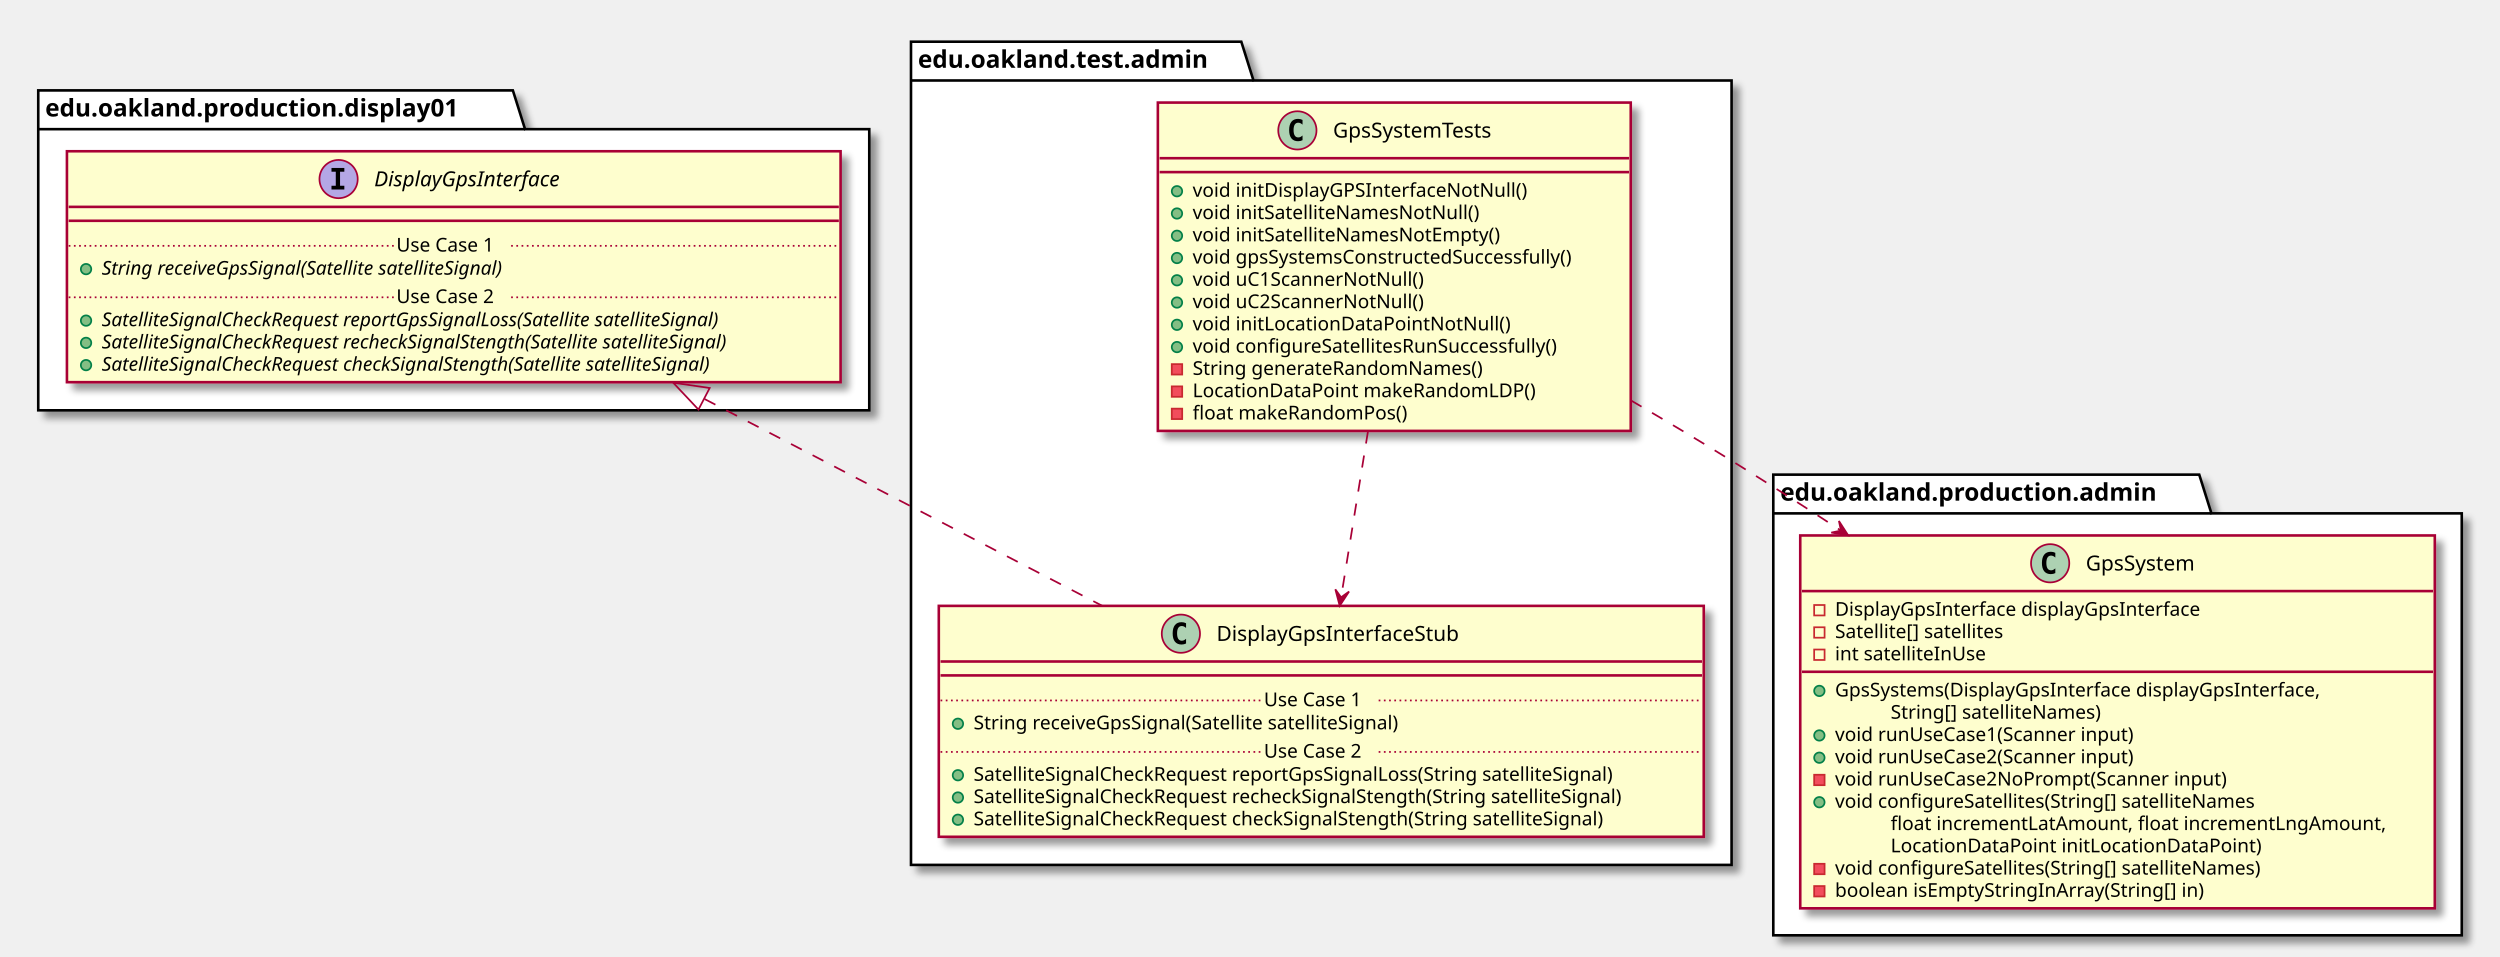
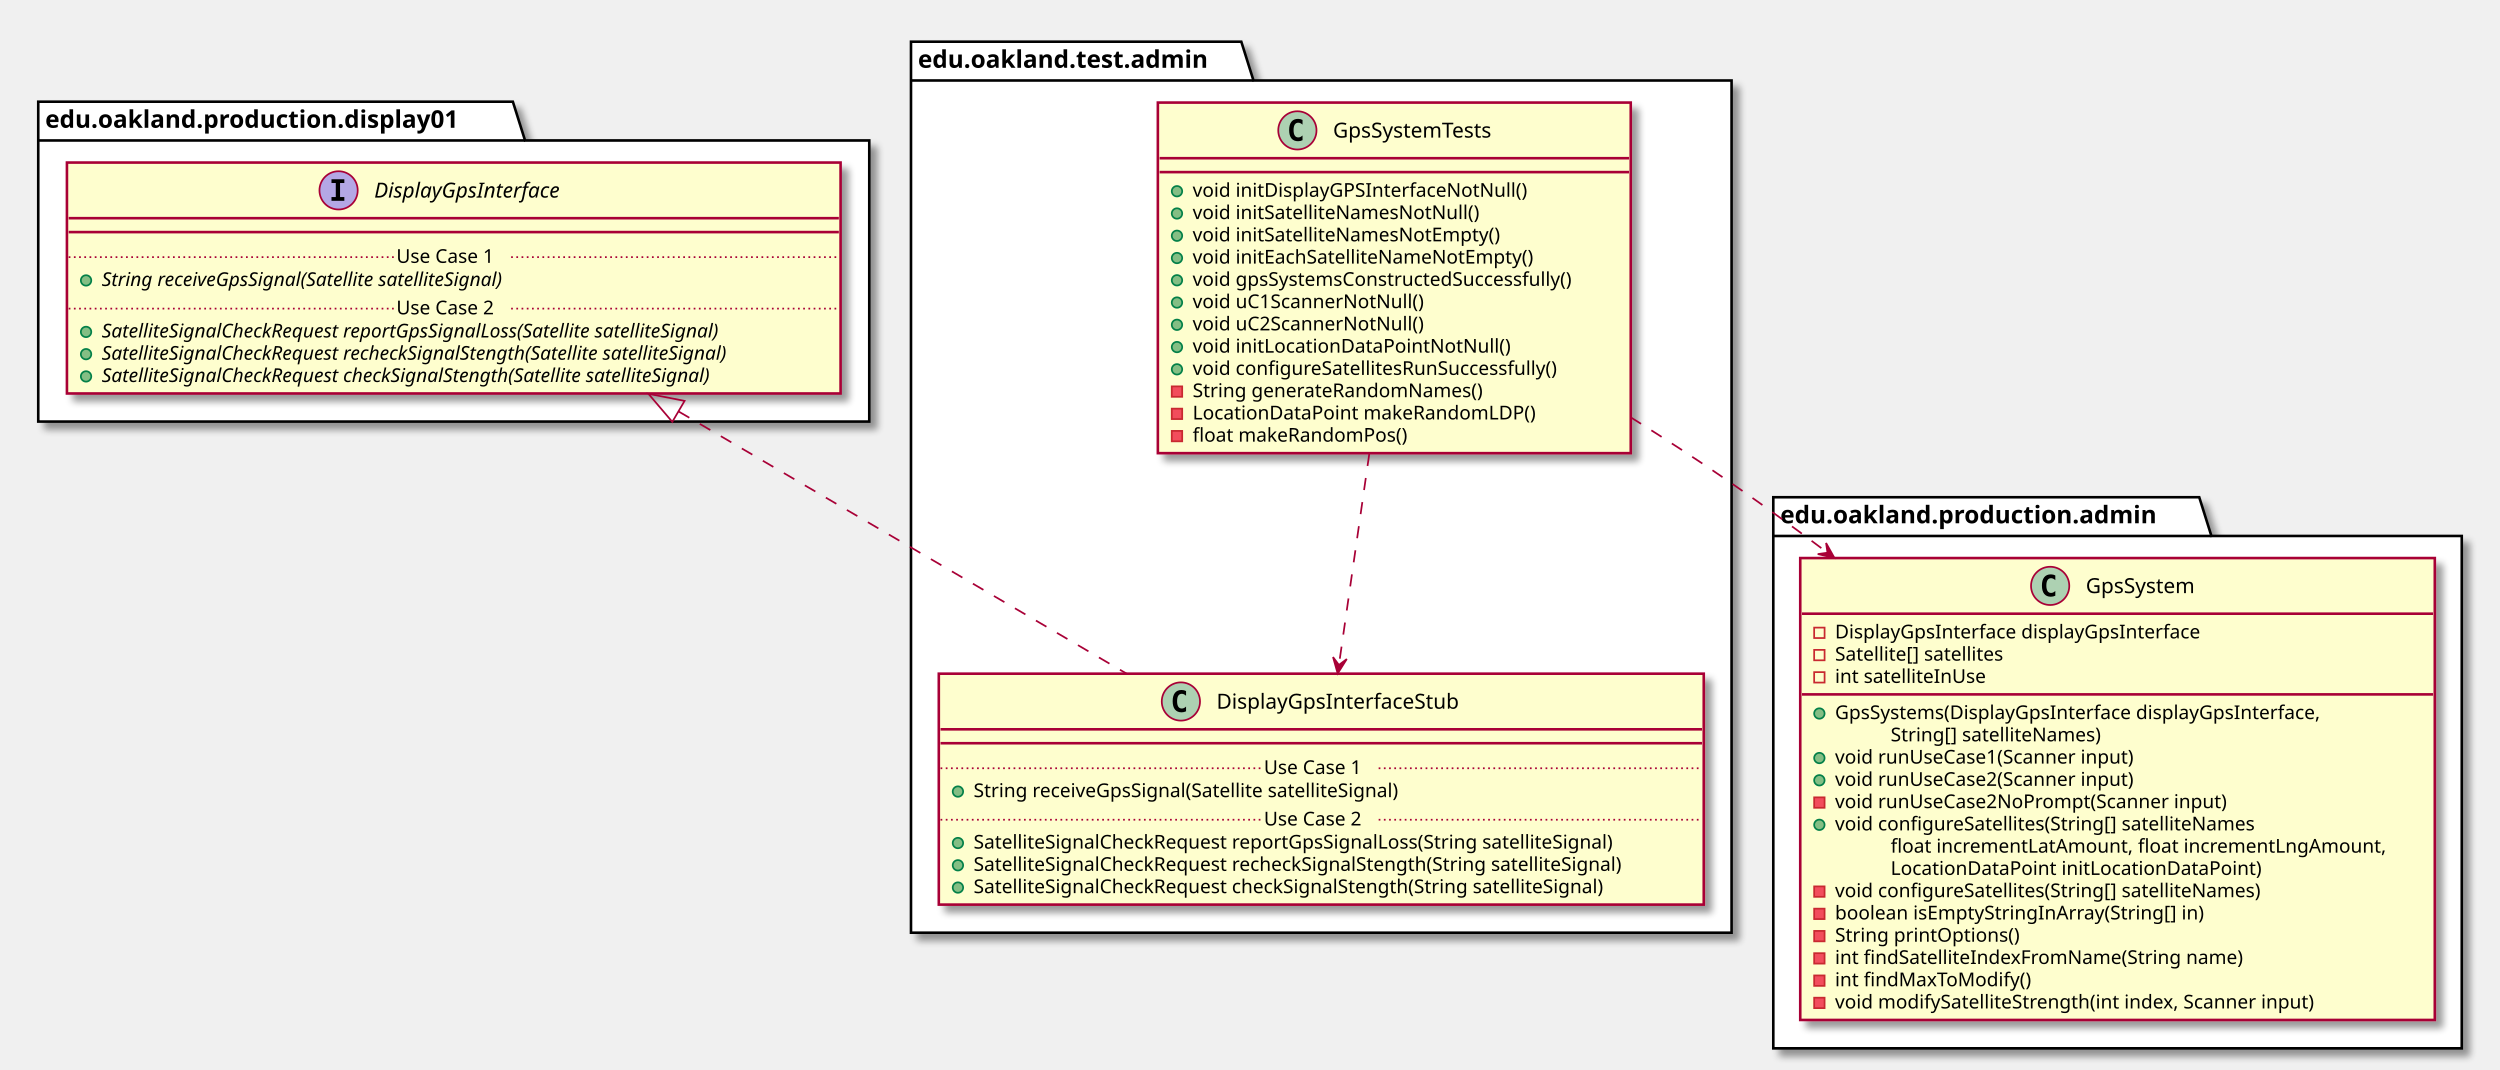
- <svg xmlns="http://www.w3.org/2000/svg" contentScriptType="application/ecmascript" contentStyleType="text/css" height="550px" preserveAspectRatio="none" style="width:1438px;height:550px;" version="1.1" viewBox="0 0 1438 550" width="1438px" zoomAndPan="magnify">
+ <svg xmlns="http://www.w3.org/2000/svg" contentScriptType="application/ecmascript" contentStyleType="text/css" height="615px" preserveAspectRatio="none" style="width:1438px;height:615px;" version="1.1" viewBox="0 0 1438 615" width="1438px" zoomAndPan="magnify">
  <defs>
-     <filter height="300%" id="fiamt1im0dcpq" width="300%" x="-1" y="-1">
+     <filter height="300%" id="f1kbd7xemmfe30" width="300%" x="-1" y="-1">
      <feGaussianBlur result="blurOut" stdDeviation="2.0" />
      <feColorMatrix in="blurOut" result="blurOut2" type="matrix" values="0 0 0 0 0 0 0 0 0 0 0 0 0 0 0 0 0 0 .4 0" />
      <feOffset dx="4.0" dy="4.0" in="blurOut2" result="blurOut3" />
      <feBlend in="SourceGraphic" in2="blurOut3" mode="normal" />
    </filter>
  </defs>
  <g>
-     <polygon fill="#FFFFFF" filter="url(#fiamt1im0dcpq)" points="524,24,714,24,721,46.297,996,46.297,996,497.5,524,497.5,524,24" style="stroke: #000000; stroke-width: 1.5;" />
+     <polygon fill="#FFFFFF" filter="url(#f1kbd7xemmfe30)" points="524,24,714,24,721,46.297,996,46.297,996,536.5,524,536.5,524,24" style="stroke: #000000; stroke-width: 1.5;" />
    <line style="stroke: #000000; stroke-width: 1.5;" x1="524" x2="721" y1="46.297" y2="46.297" />
    <text fill="#000000" font-family="sans-serif" font-size="14" font-weight="bold" lengthAdjust="spacingAndGlyphs" textLength="184" x="528" y="38.995">edu.oakland.test.admin</text>
-     <polygon fill="#FFFFFF" filter="url(#fiamt1im0dcpq)" points="22,52,295,52,302,74.297,500,74.297,500,236,22,236,22,52" style="stroke: #000000; stroke-width: 1.5;" />
-     <line style="stroke: #000000; stroke-width: 1.5;" x1="22" x2="302" y1="74.297" y2="74.297" />
-     <text fill="#000000" font-family="sans-serif" font-size="14" font-weight="bold" lengthAdjust="spacingAndGlyphs" textLength="267" x="26" y="66.995">edu.oakland.production.display01</text>
-     <polygon fill="#FFFFFF" filter="url(#fiamt1im0dcpq)" points="1020,273,1265,273,1272,295.297,1416,295.297,1416,538,1020,538,1020,273" style="stroke: #000000; stroke-width: 1.5;" />
-     <line style="stroke: #000000; stroke-width: 1.5;" x1="1020" x2="1272" y1="295.297" y2="295.297" />
-     <text fill="#000000" font-family="sans-serif" font-size="14" font-weight="bold" lengthAdjust="spacingAndGlyphs" textLength="239" x="1024" y="287.995">edu.oakland.production.admin</text>
-     <rect fill="#FEFECE" filter="url(#fiamt1im0dcpq)" height="188.852" id="GpsSystemTests" style="stroke: #A80036; stroke-width: 1.5;" width="272" x="666" y="59" />
+     <polygon fill="#FFFFFF" filter="url(#f1kbd7xemmfe30)" points="22,58.5,295,58.5,302,80.797,500,80.797,500,242.5,22,242.5,22,58.5" style="stroke: #000000; stroke-width: 1.5;" />
+     <line style="stroke: #000000; stroke-width: 1.5;" x1="22" x2="302" y1="80.797" y2="80.797" />
+     <text fill="#000000" font-family="sans-serif" font-size="14" font-weight="bold" lengthAdjust="spacingAndGlyphs" textLength="267" x="26" y="73.495">edu.oakland.production.display01</text>
+     <polygon fill="#FFFFFF" filter="url(#f1kbd7xemmfe30)" points="1020,286,1265,286,1272,308.297,1416,308.297,1416,603,1020,603,1020,286" style="stroke: #000000; stroke-width: 1.5;" />
+     <line style="stroke: #000000; stroke-width: 1.5;" x1="1020" x2="1272" y1="308.297" y2="308.297" />
+     <text fill="#000000" font-family="sans-serif" font-size="14" font-weight="bold" lengthAdjust="spacingAndGlyphs" textLength="239" x="1024" y="300.995">edu.oakland.production.admin</text>
+     <rect fill="#FEFECE" filter="url(#f1kbd7xemmfe30)" height="201.656" id="GpsSystemTests" style="stroke: #A80036; stroke-width: 1.5;" width="272" x="666" y="59" />
    <ellipse cx="746.25" cy="75" fill="#ADD1B2" rx="11" ry="11" style="stroke: #A80036; stroke-width: 1.0;" />
    <path d="M749.219,80.641 Q748.641,80.938 748,81.078 Q747.359,81.234 746.656,81.234 Q744.156,81.234 742.828,79.594 Q741.516,77.938 741.516,74.812 Q741.516,71.688 742.828,70.031 Q744.156,68.375 746.656,68.375 Q747.359,68.375 748,68.531 Q748.656,68.688 749.219,68.984 L749.219,71.703 Q748.594,71.125 748,70.859 Q747.406,70.578 746.781,70.578 Q745.438,70.578 744.75,71.656 Q744.062,72.719 744.062,74.812 Q744.062,76.906 744.75,77.984 Q745.438,79.047 746.781,79.047 Q747.406,79.047 748,78.781 Q748.594,78.5 749.219,77.922 L749.219,80.641 Z " />
    <text fill="#000000" font-family="sans-serif" font-size="12" lengthAdjust="spacingAndGlyphs" textLength="103" x="766.75" y="79.154">GpsSystemTests</text>
    <line style="stroke: #A80036; stroke-width: 1.5;" x1="667" x2="937" y1="91" y2="91" />
    <line style="stroke: #A80036; stroke-width: 1.5;" x1="667" x2="937" y1="99" y2="99" />
    <ellipse cx="677" cy="110" fill="#84BE84" rx="3" ry="3" style="stroke: #038048; stroke-width: 1.0;" />
    <text fill="#000000" font-family="sans-serif" font-size="11" lengthAdjust="spacingAndGlyphs" textLength="207" x="686" y="113.21">void initDisplayGPSInterfaceNotNull()</text>
    <ellipse cx="677" cy="122.805" fill="#84BE84" rx="3" ry="3" style="stroke: #038048; stroke-width: 1.0;" />
    <text fill="#000000" font-family="sans-serif" font-size="11" lengthAdjust="spacingAndGlyphs" textLength="178" x="686" y="126.015">void initSatelliteNamesNotNull()</text>
    <ellipse cx="677" cy="135.609" fill="#84BE84" rx="3" ry="3" style="stroke: #038048; stroke-width: 1.0;" />
    <text fill="#000000" font-family="sans-serif" font-size="11" lengthAdjust="spacingAndGlyphs" textLength="192" x="686" y="138.82">void initSatelliteNamesNotEmpty()</text>
    <ellipse cx="677" cy="148.414" fill="#84BE84" rx="3" ry="3" style="stroke: #038048; stroke-width: 1.0;" />
-     <text fill="#000000" font-family="sans-serif" font-size="11" lengthAdjust="spacingAndGlyphs" textLength="246" x="686" y="151.625">void gpsSystemsConstructedSuccessfully()</text>
+     <text fill="#000000" font-family="sans-serif" font-size="11" lengthAdjust="spacingAndGlyphs" textLength="212" x="686" y="151.625">void initEachSatelliteNameNotEmpty()</text>
    <ellipse cx="677" cy="161.219" fill="#84BE84" rx="3" ry="3" style="stroke: #038048; stroke-width: 1.0;" />
-     <text fill="#000000" font-family="sans-serif" font-size="11" lengthAdjust="spacingAndGlyphs" textLength="144" x="686" y="164.429">void uC1ScannerNotNull()</text>
+     <text fill="#000000" font-family="sans-serif" font-size="11" lengthAdjust="spacingAndGlyphs" textLength="246" x="686" y="164.429">void gpsSystemsConstructedSuccessfully()</text>
    <ellipse cx="677" cy="174.023" fill="#84BE84" rx="3" ry="3" style="stroke: #038048; stroke-width: 1.0;" />
-     <text fill="#000000" font-family="sans-serif" font-size="11" lengthAdjust="spacingAndGlyphs" textLength="144" x="686" y="177.234">void uC2ScannerNotNull()</text>
+     <text fill="#000000" font-family="sans-serif" font-size="11" lengthAdjust="spacingAndGlyphs" textLength="144" x="686" y="177.234">void uC1ScannerNotNull()</text>
    <ellipse cx="677" cy="186.828" fill="#84BE84" rx="3" ry="3" style="stroke: #038048; stroke-width: 1.0;" />
-     <text fill="#000000" font-family="sans-serif" font-size="11" lengthAdjust="spacingAndGlyphs" textLength="193" x="686" y="190.039">void initLocationDataPointNotNull()</text>
+     <text fill="#000000" font-family="sans-serif" font-size="11" lengthAdjust="spacingAndGlyphs" textLength="144" x="686" y="190.039">void uC2ScannerNotNull()</text>
    <ellipse cx="677" cy="199.633" fill="#84BE84" rx="3" ry="3" style="stroke: #038048; stroke-width: 1.0;" />
-     <text fill="#000000" font-family="sans-serif" font-size="11" lengthAdjust="spacingAndGlyphs" textLength="233" x="686" y="202.843">void configureSatellitesRunSuccessfully()</text>
-     <rect fill="#F24D5C" height="6" style="stroke: #C82930; stroke-width: 1.0;" width="6" x="674" y="209.438" />
-     <text fill="#000000" font-family="sans-serif" font-size="11" lengthAdjust="spacingAndGlyphs" textLength="183" x="686" y="215.648">String generateRandomNames()</text>
+     <text fill="#000000" font-family="sans-serif" font-size="11" lengthAdjust="spacingAndGlyphs" textLength="193" x="686" y="202.843">void initLocationDataPointNotNull()</text>
+     <ellipse cx="677" cy="212.438" fill="#84BE84" rx="3" ry="3" style="stroke: #038048; stroke-width: 1.0;" />
+     <text fill="#000000" font-family="sans-serif" font-size="11" lengthAdjust="spacingAndGlyphs" textLength="233" x="686" y="215.648">void configureSatellitesRunSuccessfully()</text>
    <rect fill="#F24D5C" height="6" style="stroke: #C82930; stroke-width: 1.0;" width="6" x="674" y="222.242" />
-     <text fill="#000000" font-family="sans-serif" font-size="11" lengthAdjust="spacingAndGlyphs" textLength="211" x="686" y="228.453">LocationDataPoint makeRandomLDP()</text>
+     <text fill="#000000" font-family="sans-serif" font-size="11" lengthAdjust="spacingAndGlyphs" textLength="183" x="686" y="228.453">String generateRandomNames()</text>
    <rect fill="#F24D5C" height="6" style="stroke: #C82930; stroke-width: 1.0;" width="6" x="674" y="235.047" />
-     <text fill="#000000" font-family="sans-serif" font-size="11" lengthAdjust="spacingAndGlyphs" textLength="135" x="686" y="241.257">float makeRandomPos()</text>
-     <rect fill="#FEFECE" filter="url(#fiamt1im0dcpq)" height="132.828" id="DisplayGpsInterfaceStub" style="stroke: #A80036; stroke-width: 1.5;" width="440" x="540" y="348.5" />
-     <ellipse cx="679.25" cy="364.5" fill="#ADD1B2" rx="11" ry="11" style="stroke: #A80036; stroke-width: 1.0;" />
-     <path d="M682.219,370.141 Q681.641,370.438 681,370.578 Q680.359,370.734 679.656,370.734 Q677.156,370.734 675.828,369.094 Q674.516,367.438 674.516,364.312 Q674.516,361.188 675.828,359.531 Q677.156,357.875 679.656,357.875 Q680.359,357.875 681,358.031 Q681.656,358.188 682.219,358.484 L682.219,361.203 Q681.594,360.625 681,360.359 Q680.406,360.078 679.781,360.078 Q678.438,360.078 677.75,361.156 Q677.062,362.219 677.062,364.312 Q677.062,366.406 677.75,367.484 Q678.438,368.547 679.781,368.547 Q680.406,368.547 681,368.281 Q681.594,368 682.219,367.422 L682.219,370.141 Z " />
-     <text fill="#000000" font-family="sans-serif" font-size="12" lengthAdjust="spacingAndGlyphs" textLength="153" x="699.75" y="368.654">DisplayGpsInterfaceStub</text>
-     <line style="stroke: #A80036; stroke-width: 1.5;" x1="541" x2="979" y1="380.5" y2="380.5" />
-     <line style="stroke: #A80036; stroke-width: 1.5;" x1="541" x2="979" y1="388.5" y2="388.5" />
-     <ellipse cx="551" cy="416.305" fill="#84BE84" rx="3" ry="3" style="stroke: #038048; stroke-width: 1.0;" />
-     <text fill="#000000" font-family="sans-serif" font-size="11" lengthAdjust="spacingAndGlyphs" textLength="275" x="560" y="419.515">String receiveGpsSignal(Satellite satelliteSignal)</text>
-     <line style="stroke: #A80036; stroke-width: 1.0; stroke-dasharray: 1.0,2.0;" x1="541" x2="727" y1="402.902" y2="402.902" />
-     <text fill="#000000" font-family="sans-serif" font-size="11" lengthAdjust="spacingAndGlyphs" textLength="66" x="727" y="406.21">Use Case 1</text>
-     <line style="stroke: #A80036; stroke-width: 1.0; stroke-dasharray: 1.0,2.0;" x1="793" x2="979" y1="402.902" y2="402.902" />
-     <ellipse cx="551" cy="445.914" fill="#84BE84" rx="3" ry="3" style="stroke: #038048; stroke-width: 1.0;" />
-     <text fill="#000000" font-family="sans-serif" font-size="11" lengthAdjust="spacingAndGlyphs" textLength="411" x="560" y="449.125">SatelliteSignalCheckRequest reportGpsSignalLoss(String satelliteSignal)</text>
-     <ellipse cx="551" cy="458.719" fill="#84BE84" rx="3" ry="3" style="stroke: #038048; stroke-width: 1.0;" />
-     <text fill="#000000" font-family="sans-serif" font-size="11" lengthAdjust="spacingAndGlyphs" textLength="414" x="560" y="461.929">SatelliteSignalCheckRequest recheckSignalStength(String satelliteSignal)</text>
-     <ellipse cx="551" cy="471.523" fill="#84BE84" rx="3" ry="3" style="stroke: #038048; stroke-width: 1.0;" />
-     <text fill="#000000" font-family="sans-serif" font-size="11" lengthAdjust="spacingAndGlyphs" textLength="402" x="560" y="474.734">SatelliteSignalCheckRequest checkSignalStength(String satelliteSignal)</text>
-     <line style="stroke: #A80036; stroke-width: 1.0; stroke-dasharray: 1.0,2.0;" x1="541" x2="727" y1="432.512" y2="432.512" />
-     <text fill="#000000" font-family="sans-serif" font-size="11" lengthAdjust="spacingAndGlyphs" textLength="66" x="727" y="435.82">Use Case 2</text>
-     <line style="stroke: #A80036; stroke-width: 1.0; stroke-dasharray: 1.0,2.0;" x1="793" x2="979" y1="432.512" y2="432.512" />
-     <rect fill="#FEFECE" filter="url(#fiamt1im0dcpq)" height="132.828" id="DisplayGpsInterface" style="stroke: #A80036; stroke-width: 1.5;" width="445" x="38.5" y="87" />
-     <ellipse cx="194.75" cy="103" fill="#B4A7E5" rx="11" ry="11" style="stroke: #A80036; stroke-width: 1.0;" />
-     <path d="M190.672,98.766 L190.672,96.609 L198.062,96.609 L198.062,98.766 L195.594,98.766 L195.594,106.844 L198.062,106.844 L198.062,109 L190.672,109 L190.672,106.844 L193.141,106.844 L193.141,98.766 L190.672,98.766 Z " />
-     <text fill="#000000" font-family="sans-serif" font-size="12" font-style="italic" lengthAdjust="spacingAndGlyphs" textLength="124" x="215.25" y="107.154">DisplayGpsInterface</text>
-     <line style="stroke: #A80036; stroke-width: 1.5;" x1="39.5" x2="482.5" y1="119" y2="119" />
-     <line style="stroke: #A80036; stroke-width: 1.5;" x1="39.5" x2="482.5" y1="127" y2="127" />
-     <ellipse cx="49.5" cy="154.805" fill="#84BE84" rx="3" ry="3" style="stroke: #038048; stroke-width: 1.0;" />
-     <text fill="#000000" font-family="sans-serif" font-size="11" font-style="italic" lengthAdjust="spacingAndGlyphs" textLength="270" x="58.5" y="158.015">String receiveGpsSignal(Satellite satelliteSignal)</text>
-     <line style="stroke: #A80036; stroke-width: 1.0; stroke-dasharray: 1.0,2.0;" x1="39.5" x2="228" y1="141.402" y2="141.402" />
-     <text fill="#000000" font-family="sans-serif" font-size="11" lengthAdjust="spacingAndGlyphs" textLength="66" x="228" y="144.71">Use Case 1</text>
-     <line style="stroke: #A80036; stroke-width: 1.0; stroke-dasharray: 1.0,2.0;" x1="294" x2="482.5" y1="141.402" y2="141.402" />
-     <ellipse cx="49.5" cy="184.414" fill="#84BE84" rx="3" ry="3" style="stroke: #038048; stroke-width: 1.0;" />
-     <text fill="#000000" font-family="sans-serif" font-size="11" font-style="italic" lengthAdjust="spacingAndGlyphs" textLength="414" x="58.5" y="187.625">SatelliteSignalCheckRequest reportGpsSignalLoss(Satellite satelliteSignal)</text>
-     <ellipse cx="49.5" cy="197.219" fill="#84BE84" rx="3" ry="3" style="stroke: #038048; stroke-width: 1.0;" />
-     <text fill="#000000" font-family="sans-serif" font-size="11" font-style="italic" lengthAdjust="spacingAndGlyphs" textLength="419" x="58.5" y="200.429">SatelliteSignalCheckRequest recheckSignalStength(Satellite satelliteSignal)</text>
-     <ellipse cx="49.5" cy="210.023" fill="#84BE84" rx="3" ry="3" style="stroke: #038048; stroke-width: 1.0;" />
-     <text fill="#000000" font-family="sans-serif" font-size="11" font-style="italic" lengthAdjust="spacingAndGlyphs" textLength="407" x="58.5" y="213.234">SatelliteSignalCheckRequest checkSignalStength(Satellite satelliteSignal)</text>
-     <line style="stroke: #A80036; stroke-width: 1.0; stroke-dasharray: 1.0,2.0;" x1="39.5" x2="228" y1="171.012" y2="171.012" />
-     <text fill="#000000" font-family="sans-serif" font-size="11" lengthAdjust="spacingAndGlyphs" textLength="66" x="228" y="174.32">Use Case 2</text>
-     <line style="stroke: #A80036; stroke-width: 1.0; stroke-dasharray: 1.0,2.0;" x1="294" x2="482.5" y1="171.012" y2="171.012" />
-     <rect fill="#FEFECE" filter="url(#fiamt1im0dcpq)" height="214.461" id="GpsSystem" style="stroke: #A80036; stroke-width: 1.5;" width="365" x="1035.5" y="308" />
-     <ellipse cx="1179.25" cy="324" fill="#ADD1B2" rx="11" ry="11" style="stroke: #A80036; stroke-width: 1.0;" />
-     <path d="M1182.219,329.641 Q1181.641,329.938 1181,330.078 Q1180.359,330.234 1179.656,330.234 Q1177.156,330.234 1175.828,328.594 Q1174.516,326.938 1174.516,323.812 Q1174.516,320.688 1175.828,319.031 Q1177.156,317.375 1179.656,317.375 Q1180.359,317.375 1181,317.531 Q1181.656,317.688 1182.219,317.984 L1182.219,320.703 Q1181.594,320.125 1181,319.859 Q1180.406,319.578 1179.781,319.578 Q1178.438,319.578 1177.75,320.656 Q1177.062,321.719 1177.062,323.812 Q1177.062,325.906 1177.75,326.984 Q1178.438,328.047 1179.781,328.047 Q1180.406,328.047 1181,327.781 Q1181.594,327.5 1182.219,326.922 L1182.219,329.641 Z " />
-     <text fill="#000000" font-family="sans-serif" font-size="12" lengthAdjust="spacingAndGlyphs" textLength="69" x="1199.75" y="328.154">GpsSystem</text>
-     <line style="stroke: #A80036; stroke-width: 1.5;" x1="1036.5" x2="1399.5" y1="340" y2="340" />
-     <rect fill="none" height="6" style="stroke: #C82930; stroke-width: 1.0;" width="6" x="1043.5" y="348" />
-     <text fill="#000000" font-family="sans-serif" font-size="11" lengthAdjust="spacingAndGlyphs" textLength="231" x="1055.5" y="354.21">DisplayGpsInterface displayGpsInterface</text>
-     <rect fill="none" height="6" style="stroke: #C82930; stroke-width: 1.0;" width="6" x="1043.5" y="360.805" />
-     <text fill="#000000" font-family="sans-serif" font-size="11" lengthAdjust="spacingAndGlyphs" textLength="110" x="1055.5" y="367.015">Satellite[] satellites</text>
-     <rect fill="none" height="6" style="stroke: #C82930; stroke-width: 1.0;" width="6" x="1043.5" y="373.609" />
-     <text fill="#000000" font-family="sans-serif" font-size="11" lengthAdjust="spacingAndGlyphs" textLength="95" x="1055.5" y="379.82">int satelliteInUse</text>
-     <line style="stroke: #A80036; stroke-width: 1.5;" x1="1036.5" x2="1399.5" y1="386.414" y2="386.414" />
-     <ellipse cx="1046.5" cy="397.414" fill="#84BE84" rx="3" ry="3" style="stroke: #038048; stroke-width: 1.0;" />
-     <text fill="#000000" font-family="sans-serif" font-size="11" lengthAdjust="spacingAndGlyphs" textLength="312" x="1055.5" y="400.625">GpsSystems(DisplayGpsInterface displayGpsInterface,</text>
-     <text fill="#000000" font-family="sans-serif" font-size="11" lengthAdjust="spacingAndGlyphs" textLength="135" x="1087.5" y="413.429">String[] satelliteNames)</text>
-     <ellipse cx="1046.5" cy="423.023" fill="#84BE84" rx="3" ry="3" style="stroke: #038048; stroke-width: 1.0;" />
-     <text fill="#000000" font-family="sans-serif" font-size="11" lengthAdjust="spacingAndGlyphs" textLength="191" x="1055.5" y="426.234">void runUseCase1(Scanner input)</text>
-     <ellipse cx="1046.5" cy="435.828" fill="#84BE84" rx="3" ry="3" style="stroke: #038048; stroke-width: 1.0;" />
-     <text fill="#000000" font-family="sans-serif" font-size="11" lengthAdjust="spacingAndGlyphs" textLength="191" x="1055.5" y="439.039">void runUseCase2(Scanner input)</text>
-     <rect fill="#F24D5C" height="6" style="stroke: #C82930; stroke-width: 1.0;" width="6" x="1043.5" y="445.633" />
-     <text fill="#000000" font-family="sans-serif" font-size="11" lengthAdjust="spacingAndGlyphs" textLength="247" x="1055.5" y="451.843">void runUseCase2NoPrompt(Scanner input)</text>
-     <ellipse cx="1046.5" cy="461.438" fill="#84BE84" rx="3" ry="3" style="stroke: #038048; stroke-width: 1.0;" />
-     <text fill="#000000" font-family="sans-serif" font-size="11" lengthAdjust="spacingAndGlyphs" textLength="268" x="1055.5" y="464.648">void configureSatellites(String[] satelliteNames</text>
-     <text fill="#000000" font-family="sans-serif" font-size="11" lengthAdjust="spacingAndGlyphs" textLength="307" x="1087.5" y="477.453">float incrementLatAmount, float incrementLngAmount,</text>
-     <text fill="#000000" font-family="sans-serif" font-size="11" lengthAdjust="spacingAndGlyphs" textLength="227" x="1087.5" y="490.257">LocationDataPoint initLocationDataPoint)</text>
-     <rect fill="#F24D5C" height="6" style="stroke: #C82930; stroke-width: 1.0;" width="6" x="1043.5" y="496.852" />
-     <text fill="#000000" font-family="sans-serif" font-size="11" lengthAdjust="spacingAndGlyphs" textLength="272" x="1055.5" y="503.062">void configureSatellites(String[] satelliteNames)</text>
-     <rect fill="#F24D5C" height="6" style="stroke: #C82930; stroke-width: 1.0;" width="6" x="1043.5" y="509.656" />
-     <text fill="#000000" font-family="sans-serif" font-size="11" lengthAdjust="spacingAndGlyphs" textLength="232" x="1055.5" y="515.867">boolean isEmptyStringInArray(String[] in)</text>
-     <path d="M405.29,229.53 C477.56,267.12 564.26,312.21 633.85,348.39 " fill="none" id="DisplayGpsInterface&lt;-DisplayGpsInterfaceStub" style="stroke: #A80036; stroke-width: 1.0; stroke-dasharray: 7.0,7.0;" />
-     <polygon fill="none" points="401.76,235.59,387.24,220.15,408.21,223.17,401.76,235.59" style="stroke: #A80036; stroke-width: 1.0;" />
-     <path d="M786.84,248.19 C781.75,279.61 776.17,314.11 771.42,343.46 " fill="none" id="GpsSystemTests-&gt;DisplayGpsInterfaceStub" style="stroke: #A80036; stroke-width: 1.0; stroke-dasharray: 7.0,7.0;" />
-     <polygon fill="#A80036" points="770.6,348.5,775.987,340.255,771.399,343.564,768.089,338.976,770.6,348.5" style="stroke: #A80036; stroke-width: 1.0;" />
-     <path d="M938.16,230.37 C957.71,241.75 977.46,253.52 996,265 C1016.53,277.72 1037.89,291.42 1058.89,305.18 " fill="none" id="GpsSystemTests-&gt;GpsSystem" style="stroke: #A80036; stroke-width: 1.0; stroke-dasharray: 7.0,7.0;" />
-     <polygon fill="#A80036" points="1063.08,307.93,1057.745,299.651,1058.898,305.19,1053.36,306.343,1063.08,307.93" style="stroke: #A80036; stroke-width: 1.0;" />
+     <text fill="#000000" font-family="sans-serif" font-size="11" lengthAdjust="spacingAndGlyphs" textLength="211" x="686" y="241.257">LocationDataPoint makeRandomLDP()</text>
+     <rect fill="#F24D5C" height="6" style="stroke: #C82930; stroke-width: 1.0;" width="6" x="674" y="247.852" />
+     <text fill="#000000" font-family="sans-serif" font-size="11" lengthAdjust="spacingAndGlyphs" textLength="135" x="686" y="254.062">float makeRandomPos()</text>
+     <rect fill="#FEFECE" filter="url(#f1kbd7xemmfe30)" height="132.828" id="DisplayGpsInterfaceStub" style="stroke: #A80036; stroke-width: 1.5;" width="440" x="540" y="387.5" />
+     <ellipse cx="679.25" cy="403.5" fill="#ADD1B2" rx="11" ry="11" style="stroke: #A80036; stroke-width: 1.0;" />
+     <path d="M682.219,409.141 Q681.641,409.438 681,409.578 Q680.359,409.734 679.656,409.734 Q677.156,409.734 675.828,408.094 Q674.516,406.438 674.516,403.312 Q674.516,400.188 675.828,398.531 Q677.156,396.875 679.656,396.875 Q680.359,396.875 681,397.031 Q681.656,397.188 682.219,397.484 L682.219,400.203 Q681.594,399.625 681,399.359 Q680.406,399.078 679.781,399.078 Q678.438,399.078 677.75,400.156 Q677.062,401.219 677.062,403.312 Q677.062,405.406 677.75,406.484 Q678.438,407.547 679.781,407.547 Q680.406,407.547 681,407.281 Q681.594,407 682.219,406.422 L682.219,409.141 Z " />
+     <text fill="#000000" font-family="sans-serif" font-size="12" lengthAdjust="spacingAndGlyphs" textLength="153" x="699.75" y="407.654">DisplayGpsInterfaceStub</text>
+     <line style="stroke: #A80036; stroke-width: 1.5;" x1="541" x2="979" y1="419.5" y2="419.5" />
+     <line style="stroke: #A80036; stroke-width: 1.5;" x1="541" x2="979" y1="427.5" y2="427.5" />
+     <ellipse cx="551" cy="455.305" fill="#84BE84" rx="3" ry="3" style="stroke: #038048; stroke-width: 1.0;" />
+     <text fill="#000000" font-family="sans-serif" font-size="11" lengthAdjust="spacingAndGlyphs" textLength="275" x="560" y="458.515">String receiveGpsSignal(Satellite satelliteSignal)</text>
+     <line style="stroke: #A80036; stroke-width: 1.0; stroke-dasharray: 1.0,2.0;" x1="541" x2="727" y1="441.902" y2="441.902" />
+     <text fill="#000000" font-family="sans-serif" font-size="11" lengthAdjust="spacingAndGlyphs" textLength="66" x="727" y="445.21">Use Case 1</text>
+     <line style="stroke: #A80036; stroke-width: 1.0; stroke-dasharray: 1.0,2.0;" x1="793" x2="979" y1="441.902" y2="441.902" />
+     <ellipse cx="551" cy="484.914" fill="#84BE84" rx="3" ry="3" style="stroke: #038048; stroke-width: 1.0;" />
+     <text fill="#000000" font-family="sans-serif" font-size="11" lengthAdjust="spacingAndGlyphs" textLength="411" x="560" y="488.125">SatelliteSignalCheckRequest reportGpsSignalLoss(String satelliteSignal)</text>
+     <ellipse cx="551" cy="497.719" fill="#84BE84" rx="3" ry="3" style="stroke: #038048; stroke-width: 1.0;" />
+     <text fill="#000000" font-family="sans-serif" font-size="11" lengthAdjust="spacingAndGlyphs" textLength="414" x="560" y="500.929">SatelliteSignalCheckRequest recheckSignalStength(String satelliteSignal)</text>
+     <ellipse cx="551" cy="510.523" fill="#84BE84" rx="3" ry="3" style="stroke: #038048; stroke-width: 1.0;" />
+     <text fill="#000000" font-family="sans-serif" font-size="11" lengthAdjust="spacingAndGlyphs" textLength="402" x="560" y="513.734">SatelliteSignalCheckRequest checkSignalStength(String satelliteSignal)</text>
+     <line style="stroke: #A80036; stroke-width: 1.0; stroke-dasharray: 1.0,2.0;" x1="541" x2="727" y1="471.512" y2="471.512" />
+     <text fill="#000000" font-family="sans-serif" font-size="11" lengthAdjust="spacingAndGlyphs" textLength="66" x="727" y="474.82">Use Case 2</text>
+     <line style="stroke: #A80036; stroke-width: 1.0; stroke-dasharray: 1.0,2.0;" x1="793" x2="979" y1="471.512" y2="471.512" />
+     <rect fill="#FEFECE" filter="url(#f1kbd7xemmfe30)" height="132.828" id="DisplayGpsInterface" style="stroke: #A80036; stroke-width: 1.5;" width="445" x="38.5" y="93.5" />
+     <ellipse cx="194.75" cy="109.5" fill="#B4A7E5" rx="11" ry="11" style="stroke: #A80036; stroke-width: 1.0;" />
+     <path d="M190.672,105.266 L190.672,103.109 L198.062,103.109 L198.062,105.266 L195.594,105.266 L195.594,113.344 L198.062,113.344 L198.062,115.5 L190.672,115.5 L190.672,113.344 L193.141,113.344 L193.141,105.266 L190.672,105.266 Z " />
+     <text fill="#000000" font-family="sans-serif" font-size="12" font-style="italic" lengthAdjust="spacingAndGlyphs" textLength="124" x="215.25" y="113.654">DisplayGpsInterface</text>
+     <line style="stroke: #A80036; stroke-width: 1.5;" x1="39.5" x2="482.5" y1="125.5" y2="125.5" />
+     <line style="stroke: #A80036; stroke-width: 1.5;" x1="39.5" x2="482.5" y1="133.5" y2="133.5" />
+     <ellipse cx="49.5" cy="161.305" fill="#84BE84" rx="3" ry="3" style="stroke: #038048; stroke-width: 1.0;" />
+     <text fill="#000000" font-family="sans-serif" font-size="11" font-style="italic" lengthAdjust="spacingAndGlyphs" textLength="270" x="58.5" y="164.515">String receiveGpsSignal(Satellite satelliteSignal)</text>
+     <line style="stroke: #A80036; stroke-width: 1.0; stroke-dasharray: 1.0,2.0;" x1="39.5" x2="228" y1="147.902" y2="147.902" />
+     <text fill="#000000" font-family="sans-serif" font-size="11" lengthAdjust="spacingAndGlyphs" textLength="66" x="228" y="151.21">Use Case 1</text>
+     <line style="stroke: #A80036; stroke-width: 1.0; stroke-dasharray: 1.0,2.0;" x1="294" x2="482.5" y1="147.902" y2="147.902" />
+     <ellipse cx="49.5" cy="190.914" fill="#84BE84" rx="3" ry="3" style="stroke: #038048; stroke-width: 1.0;" />
+     <text fill="#000000" font-family="sans-serif" font-size="11" font-style="italic" lengthAdjust="spacingAndGlyphs" textLength="414" x="58.5" y="194.125">SatelliteSignalCheckRequest reportGpsSignalLoss(Satellite satelliteSignal)</text>
+     <ellipse cx="49.5" cy="203.719" fill="#84BE84" rx="3" ry="3" style="stroke: #038048; stroke-width: 1.0;" />
+     <text fill="#000000" font-family="sans-serif" font-size="11" font-style="italic" lengthAdjust="spacingAndGlyphs" textLength="419" x="58.5" y="206.929">SatelliteSignalCheckRequest recheckSignalStength(Satellite satelliteSignal)</text>
+     <ellipse cx="49.5" cy="216.523" fill="#84BE84" rx="3" ry="3" style="stroke: #038048; stroke-width: 1.0;" />
+     <text fill="#000000" font-family="sans-serif" font-size="11" font-style="italic" lengthAdjust="spacingAndGlyphs" textLength="407" x="58.5" y="219.734">SatelliteSignalCheckRequest checkSignalStength(Satellite satelliteSignal)</text>
+     <line style="stroke: #A80036; stroke-width: 1.0; stroke-dasharray: 1.0,2.0;" x1="39.5" x2="228" y1="177.512" y2="177.512" />
+     <text fill="#000000" font-family="sans-serif" font-size="11" lengthAdjust="spacingAndGlyphs" textLength="66" x="228" y="180.82">Use Case 2</text>
+     <line style="stroke: #A80036; stroke-width: 1.0; stroke-dasharray: 1.0,2.0;" x1="294" x2="482.5" y1="177.512" y2="177.512" />
+     <rect fill="#FEFECE" filter="url(#f1kbd7xemmfe30)" height="265.68" id="GpsSystem" style="stroke: #A80036; stroke-width: 1.5;" width="365" x="1035.5" y="321" />
+     <ellipse cx="1179.25" cy="337" fill="#ADD1B2" rx="11" ry="11" style="stroke: #A80036; stroke-width: 1.0;" />
+     <path d="M1182.219,342.641 Q1181.641,342.938 1181,343.078 Q1180.359,343.234 1179.656,343.234 Q1177.156,343.234 1175.828,341.594 Q1174.516,339.938 1174.516,336.812 Q1174.516,333.688 1175.828,332.031 Q1177.156,330.375 1179.656,330.375 Q1180.359,330.375 1181,330.531 Q1181.656,330.688 1182.219,330.984 L1182.219,333.703 Q1181.594,333.125 1181,332.859 Q1180.406,332.578 1179.781,332.578 Q1178.438,332.578 1177.75,333.656 Q1177.062,334.719 1177.062,336.812 Q1177.062,338.906 1177.75,339.984 Q1178.438,341.047 1179.781,341.047 Q1180.406,341.047 1181,340.781 Q1181.594,340.5 1182.219,339.922 L1182.219,342.641 Z " />
+     <text fill="#000000" font-family="sans-serif" font-size="12" lengthAdjust="spacingAndGlyphs" textLength="69" x="1199.75" y="341.154">GpsSystem</text>
+     <line style="stroke: #A80036; stroke-width: 1.5;" x1="1036.5" x2="1399.5" y1="353" y2="353" />
+     <rect fill="none" height="6" style="stroke: #C82930; stroke-width: 1.0;" width="6" x="1043.5" y="361" />
+     <text fill="#000000" font-family="sans-serif" font-size="11" lengthAdjust="spacingAndGlyphs" textLength="231" x="1055.5" y="367.21">DisplayGpsInterface displayGpsInterface</text>
+     <rect fill="none" height="6" style="stroke: #C82930; stroke-width: 1.0;" width="6" x="1043.5" y="373.805" />
+     <text fill="#000000" font-family="sans-serif" font-size="11" lengthAdjust="spacingAndGlyphs" textLength="110" x="1055.5" y="380.015">Satellite[] satellites</text>
+     <rect fill="none" height="6" style="stroke: #C82930; stroke-width: 1.0;" width="6" x="1043.5" y="386.609" />
+     <text fill="#000000" font-family="sans-serif" font-size="11" lengthAdjust="spacingAndGlyphs" textLength="95" x="1055.5" y="392.82">int satelliteInUse</text>
+     <line style="stroke: #A80036; stroke-width: 1.5;" x1="1036.5" x2="1399.5" y1="399.414" y2="399.414" />
+     <ellipse cx="1046.5" cy="410.414" fill="#84BE84" rx="3" ry="3" style="stroke: #038048; stroke-width: 1.0;" />
+     <text fill="#000000" font-family="sans-serif" font-size="11" lengthAdjust="spacingAndGlyphs" textLength="312" x="1055.5" y="413.625">GpsSystems(DisplayGpsInterface displayGpsInterface,</text>
+     <text fill="#000000" font-family="sans-serif" font-size="11" lengthAdjust="spacingAndGlyphs" textLength="135" x="1087.5" y="426.429">String[] satelliteNames)</text>
+     <ellipse cx="1046.5" cy="436.023" fill="#84BE84" rx="3" ry="3" style="stroke: #038048; stroke-width: 1.0;" />
+     <text fill="#000000" font-family="sans-serif" font-size="11" lengthAdjust="spacingAndGlyphs" textLength="191" x="1055.5" y="439.234">void runUseCase1(Scanner input)</text>
+     <ellipse cx="1046.5" cy="448.828" fill="#84BE84" rx="3" ry="3" style="stroke: #038048; stroke-width: 1.0;" />
+     <text fill="#000000" font-family="sans-serif" font-size="11" lengthAdjust="spacingAndGlyphs" textLength="191" x="1055.5" y="452.039">void runUseCase2(Scanner input)</text>
+     <rect fill="#F24D5C" height="6" style="stroke: #C82930; stroke-width: 1.0;" width="6" x="1043.5" y="458.633" />
+     <text fill="#000000" font-family="sans-serif" font-size="11" lengthAdjust="spacingAndGlyphs" textLength="247" x="1055.5" y="464.843">void runUseCase2NoPrompt(Scanner input)</text>
+     <ellipse cx="1046.5" cy="474.438" fill="#84BE84" rx="3" ry="3" style="stroke: #038048; stroke-width: 1.0;" />
+     <text fill="#000000" font-family="sans-serif" font-size="11" lengthAdjust="spacingAndGlyphs" textLength="268" x="1055.5" y="477.648">void configureSatellites(String[] satelliteNames</text>
+     <text fill="#000000" font-family="sans-serif" font-size="11" lengthAdjust="spacingAndGlyphs" textLength="307" x="1087.5" y="490.453">float incrementLatAmount, float incrementLngAmount,</text>
+     <text fill="#000000" font-family="sans-serif" font-size="11" lengthAdjust="spacingAndGlyphs" textLength="227" x="1087.5" y="503.257">LocationDataPoint initLocationDataPoint)</text>
+     <rect fill="#F24D5C" height="6" style="stroke: #C82930; stroke-width: 1.0;" width="6" x="1043.5" y="509.852" />
+     <text fill="#000000" font-family="sans-serif" font-size="11" lengthAdjust="spacingAndGlyphs" textLength="272" x="1055.5" y="516.062">void configureSatellites(String[] satelliteNames)</text>
+     <rect fill="#F24D5C" height="6" style="stroke: #C82930; stroke-width: 1.0;" width="6" x="1043.5" y="522.656" />
+     <text fill="#000000" font-family="sans-serif" font-size="11" lengthAdjust="spacingAndGlyphs" textLength="232" x="1055.5" y="528.867">boolean isEmptyStringInArray(String[] in)</text>
+     <rect fill="#F24D5C" height="6" style="stroke: #C82930; stroke-width: 1.0;" width="6" x="1043.5" y="535.461" />
+     <text fill="#000000" font-family="sans-serif" font-size="11" lengthAdjust="spacingAndGlyphs" textLength="116" x="1055.5" y="541.671">String printOptions()</text>
+     <rect fill="#F24D5C" height="6" style="stroke: #C82930; stroke-width: 1.0;" width="6" x="1043.5" y="548.266" />
+     <text fill="#000000" font-family="sans-serif" font-size="11" lengthAdjust="spacingAndGlyphs" textLength="255" x="1055.5" y="554.476">int findSatelliteIndexFromName(String name)</text>
+     <rect fill="#F24D5C" height="6" style="stroke: #C82930; stroke-width: 1.0;" width="6" x="1043.5" y="561.07" />
+     <text fill="#000000" font-family="sans-serif" font-size="11" lengthAdjust="spacingAndGlyphs" textLength="119" x="1055.5" y="567.281">int findMaxToModify()</text>
+     <rect fill="#F24D5C" height="6" style="stroke: #C82930; stroke-width: 1.0;" width="6" x="1043.5" y="573.875" />
+     <text fill="#000000" font-family="sans-serif" font-size="11" lengthAdjust="spacingAndGlyphs" textLength="303" x="1055.5" y="580.085">void modifySatelliteStrength(int index, Scanner input)</text>
+     <path d="M390.45,236.75 C470.26,283.45 571.6,342.75 647.96,387.44 " fill="none" id="DisplayGpsInterface&lt;-DisplayGpsInterfaceStub" style="stroke: #A80036; stroke-width: 1.0; stroke-dasharray: 7.0,7.0;" />
+     <polygon fill="none" points="386.71,242.67,372.99,226.53,393.78,230.59,386.71,242.67" style="stroke: #A80036; stroke-width: 1.0;" />
+     <path d="M787.6,261.08 C781.88,300.89 775.42,345.77 770.2,382.12 " fill="none" id="GpsSystemTests-&gt;DisplayGpsInterfaceStub" style="stroke: #A80036; stroke-width: 1.0; stroke-dasharray: 7.0,7.0;" />
+     <polygon fill="#A80036" points="769.43,387.42,774.673,379.082,770.143,382.471,766.755,377.942,769.43,387.42" style="stroke: #A80036; stroke-width: 1.0;" />
+     <path d="M938.01,240.06 C957.72,252.37 977.56,265.25 996,278 C1014.11,290.52 1032.68,304.03 1051.01,317.79 " fill="none" id="GpsSystemTests-&gt;GpsSystem" style="stroke: #A80036; stroke-width: 1.0; stroke-dasharray: 7.0,7.0;" />
+     <polygon fill="#A80036" points="1055.16,320.92,1050.36,312.32,1051.16,317.92,1045.56,318.72,1055.16,320.92" style="stroke: #A80036; stroke-width: 1.0;" />
  </g>
</svg>
